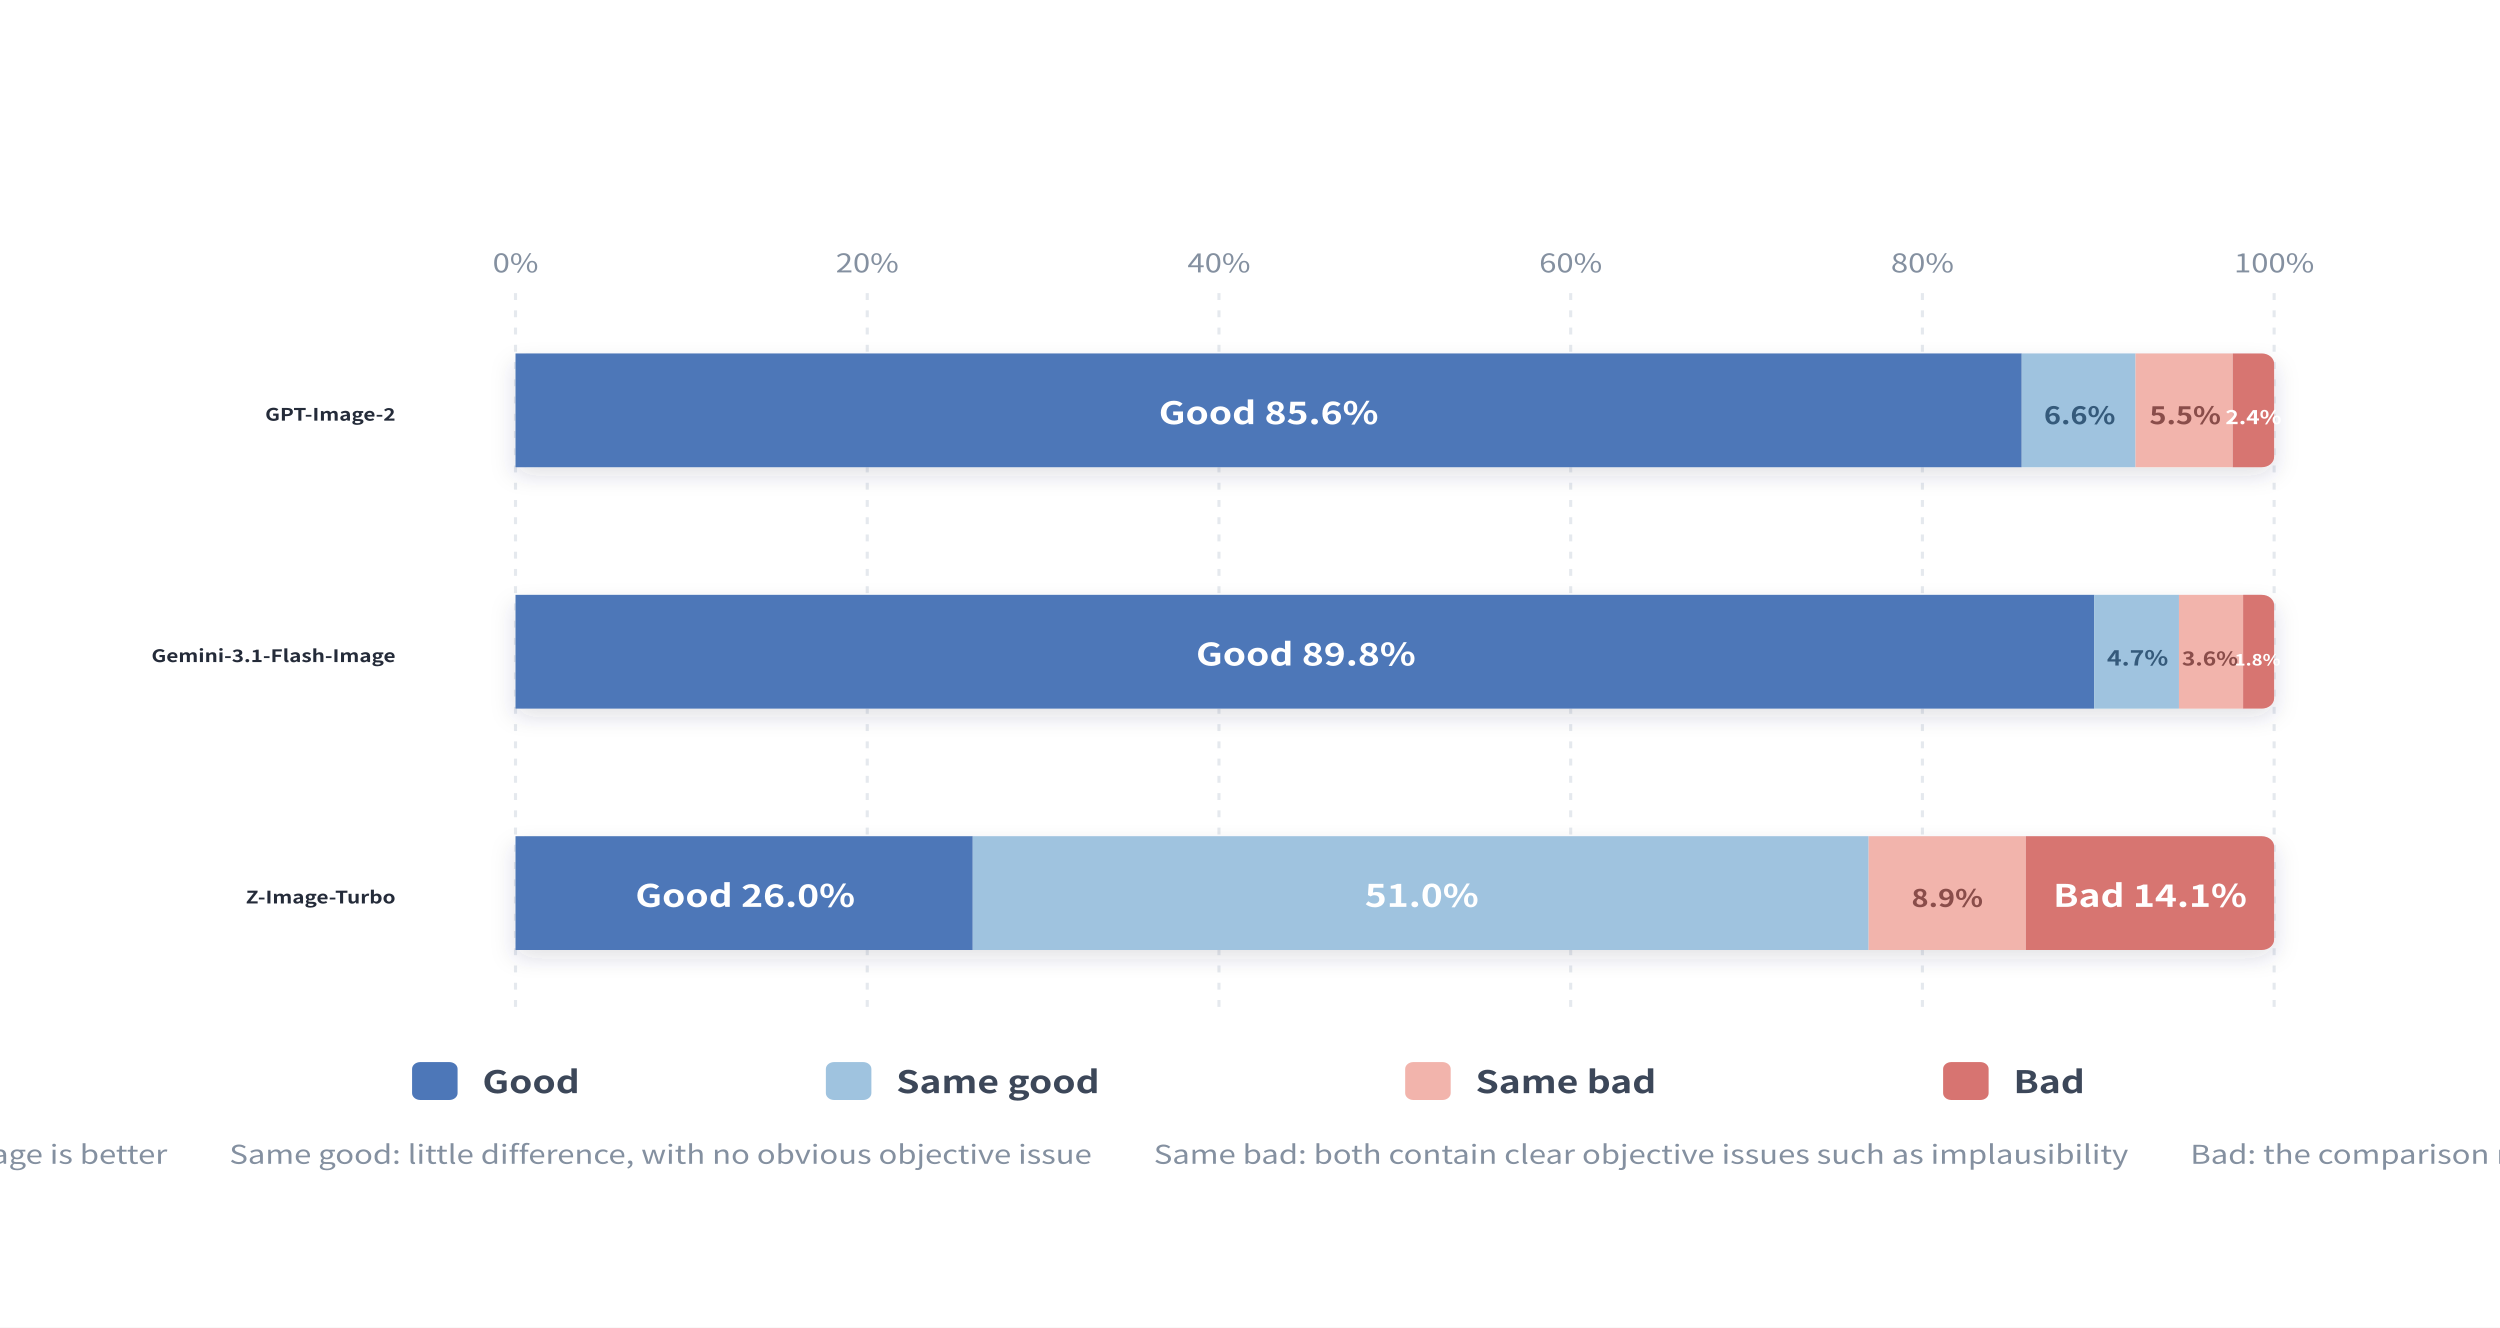
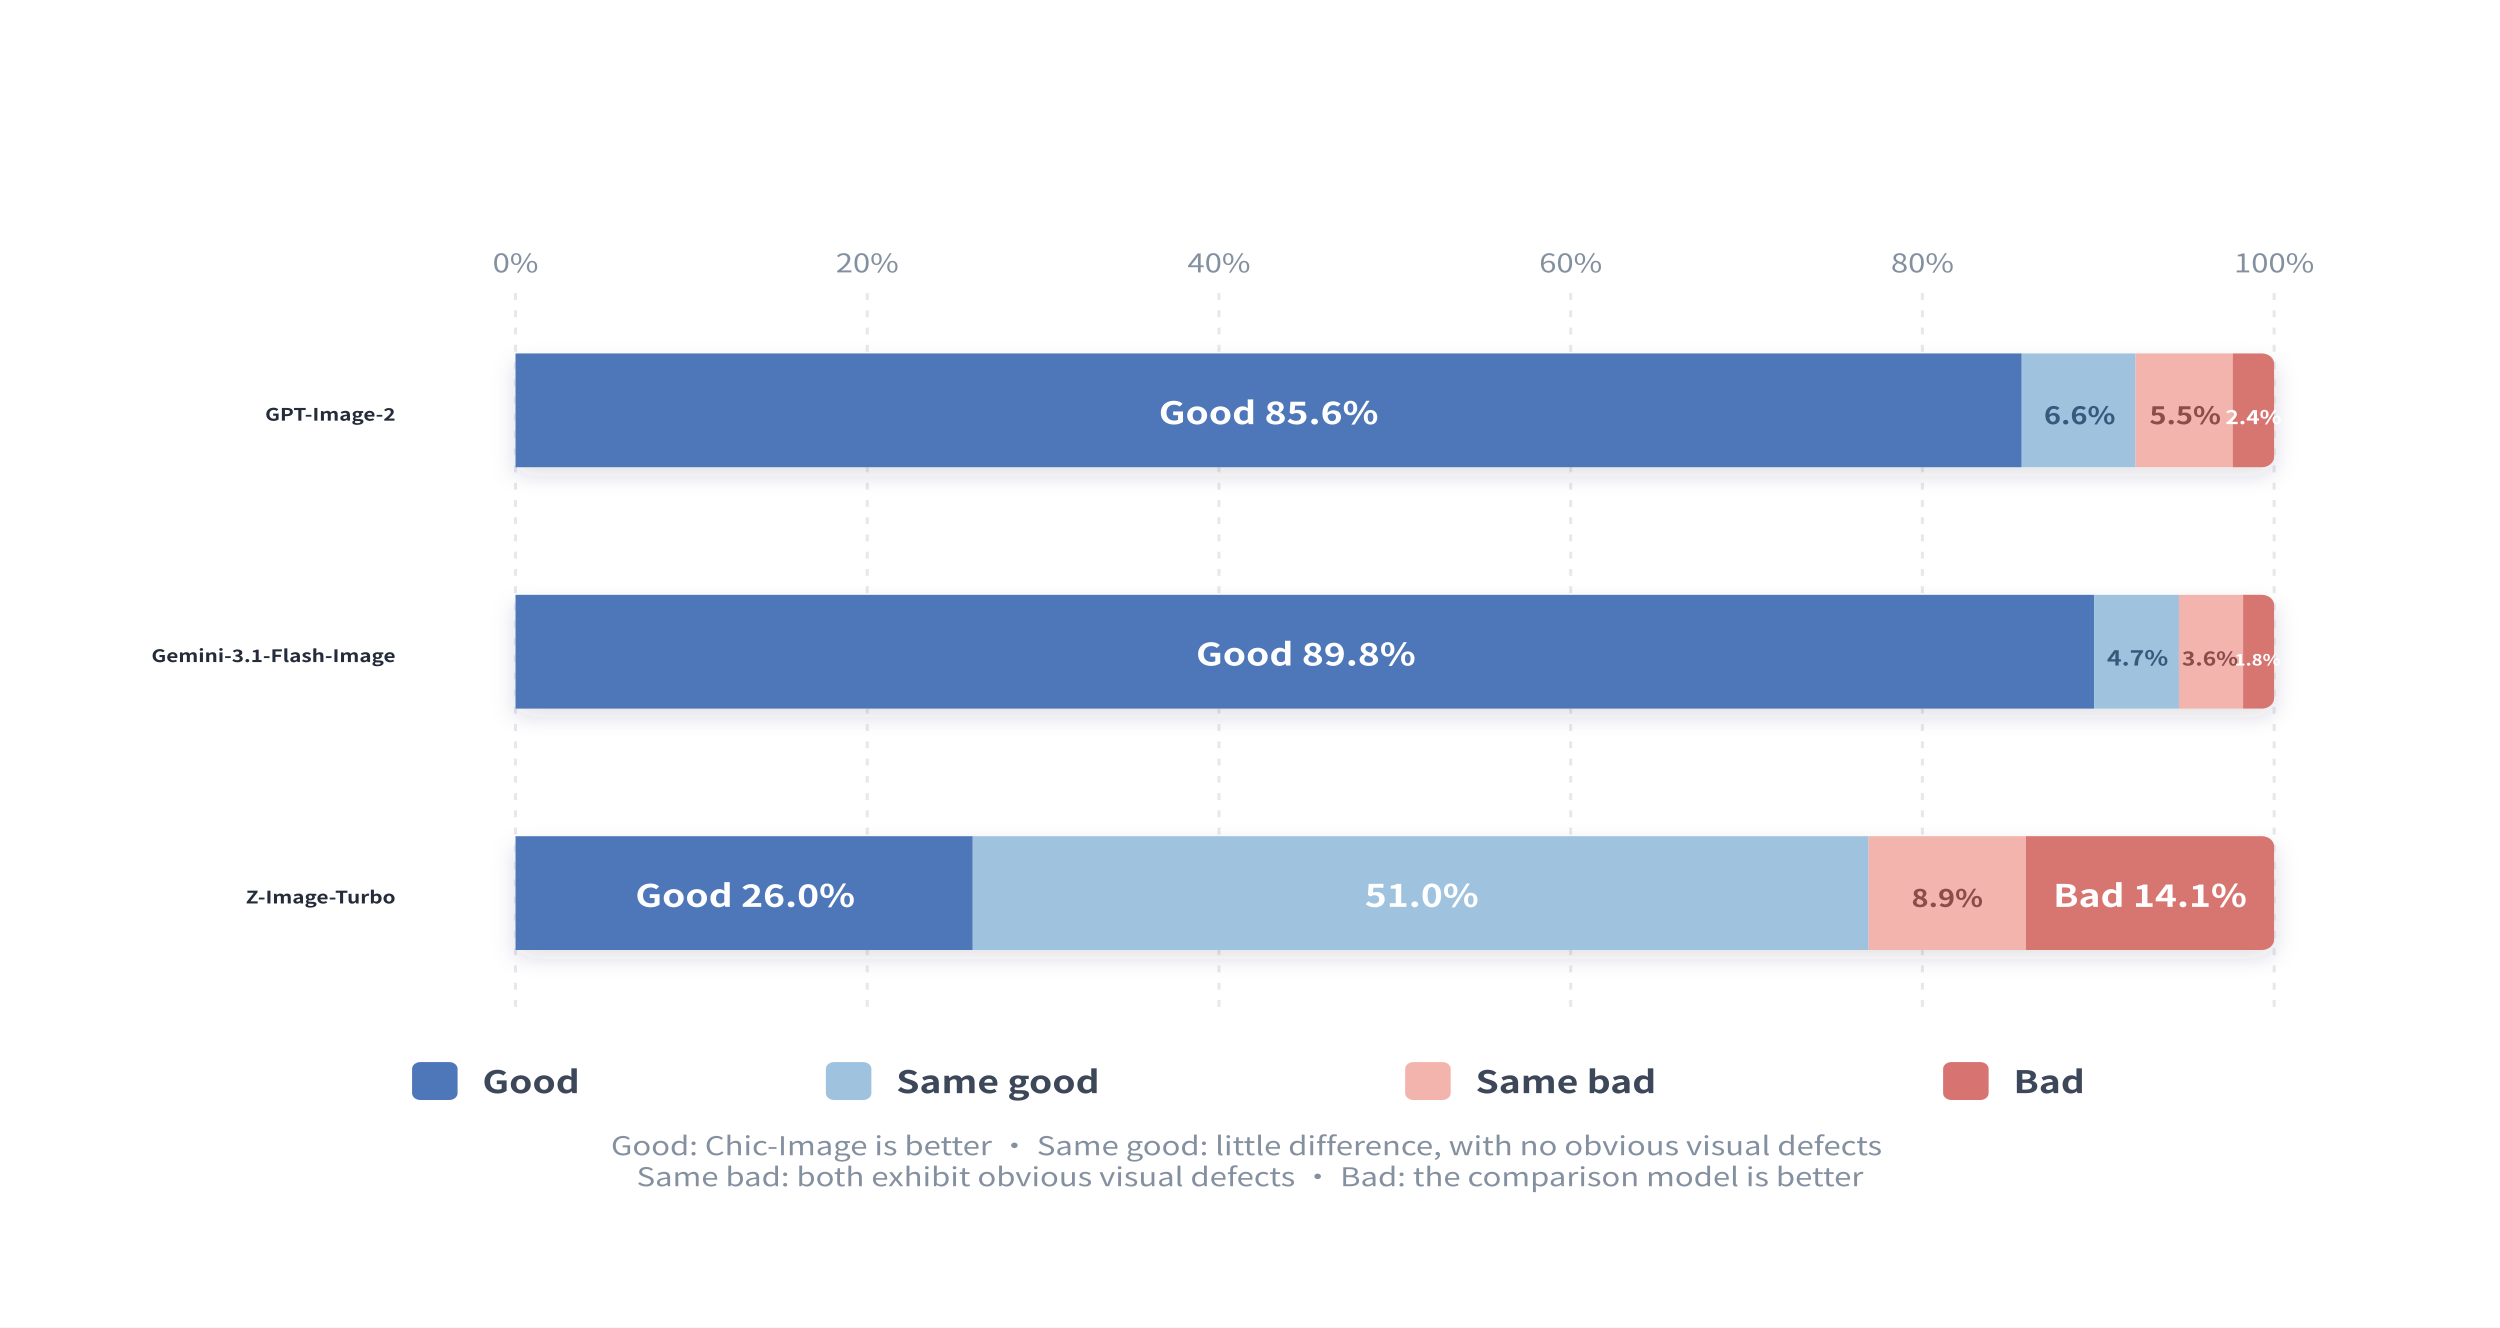
<svg xmlns="http://www.w3.org/2000/svg" width="1450" height="770" viewBox="25 0 1450 770" role="img" aria-labelledby="title desc">
  <defs>
    <style>
      .cn { font-family: "Noto Sans CJK SC", "Microsoft YaHei", sans-serif; }
      .label { font-size: 10px; font-weight: 700; fill: #242b39; }
      .axis { font-size: 15px; fill: #8490a0; }
      .legend { font-size: 18px; font-weight: 700; fill: #3c4759; }
      .value { font-size: 18px; font-weight: 800; fill: #fff; }
      .note { font-size: 15px; fill: #8490a0; }
    </style>
    <filter id="shadow" x="-5%" y="-40%" width="110%" height="180%">
      <feDropShadow dx="0" dy="5" stdDeviation="6" flood-color="#243550" flood-opacity=".14" />
    </filter>
  </defs>
  <rect width="1500" height="770" fill="#ffffff" />
  <g transform="translate(-150 0) scale(1.2 1)">
    <g class="cn">
      <g transform="translate(75 0)">
        <rect x="270" y="616" width="22" height="22" rx="4" fill="#4d77b8" />
        <text x="304" y="634" class="legend">Good</text>
        <rect x="470" y="616" width="22" height="22" rx="4" fill="#9fc3df" />
        <text x="504" y="634" class="legend">Same good</text>
        <rect x="750" y="616" width="22" height="22" rx="4" fill="#f2b4ac" />
        <text x="784" y="634" class="legend">Same bad</text>
        <rect x="1010" y="616" width="22" height="22" rx="4" fill="#d77471" />
        <text x="1044" y="634" class="legend">Bad</text>
      </g>
-       <text x="750" y="675" text-anchor="middle" class="note">Good: Chic-Image is better　　Same good: little difference, with no obvious objective issue　　Same bad: both contain clear objective issues such as implausibility　　Bad: the comparison model is better</text>
+       <text x="750" y="670" text-anchor="middle" class="note" font-size="12">
+         <tspan x="750" dy="0">Good: Chic-Image is better · Same good: little difference, with no obvious visual defects</tspan>
+         <tspan x="750" dy="18">Same bad: both exhibit obvious visual defects · Bad: the comparison model is better</tspan>
+       </text>
    </g>
    <g transform="translate(-85 0)">
      <g stroke="#e5e9ee" stroke-width="1.5" stroke-dasharray="4 6">
        <path d="M480 170 V590" />
        <path d="M650 170 V590" />
        <path d="M820 170 V590" />
        <path d="M990 170 V590" />
        <path d="M1160 170 V590" />
        <path d="M1330 170 V590" />
      </g>
      <g class="cn axis" text-anchor="middle">
        <text x="480" y="158">0%</text>
        <text x="650" y="158">20%</text>
        <text x="820" y="158">40%</text>
        <text x="990" y="158">60%</text>
        <text x="1160" y="158">80%</text>
        <text x="1330" y="158">100%</text>
      </g>
      <g class="cn">
        <text x="422" y="244" text-anchor="end" class="label">GPT-Image-2</text>
        <g filter="url(#shadow)">
          <rect x="480" y="205" width="850" height="66" rx="6" fill="#f0f2f5" />
          <path d="M480 205 H1208 V271 H480 Z" fill="#4d77b8" />
          <path d="M1208 205 H1263 V271 H1208 Z" fill="#9fc3df" />
          <path d="M1263 205 H1310 V271 H1263 Z" fill="#f2b4ac" />
          <path d="M1310 205 H1324 A6 6 0 0 1 1330 211 V265 A6 6 0 0 1 1324 271 H1310 Z" fill="#d77471" />
        </g>
        <text x="844" y="246" text-anchor="middle" class="value">Good 85.6%</text>
        <text x="1236" y="246" text-anchor="middle" font-size="14" font-weight="800" fill="#355a7b">6.6%</text>
        <text x="1287" y="246" text-anchor="middle" font-size="14" font-weight="800" fill="#8a4d4a">5.5%</text>
        <text x="1320" y="246" text-anchor="middle" font-size="11" font-weight="800" fill="#fff">2.4%</text>
      </g>
      <g class="cn">
        <text x="422" y="384" text-anchor="end" class="label">Gemini-3.1-Flash-Image</text>
        <g filter="url(#shadow)">
          <rect x="480" y="345" width="850" height="66" rx="6" fill="#f0f2f5" />
          <path d="M480 345 H1243 V411 H480 Z" fill="#4d77b8" />
          <path d="M1243 345 H1284 V411 H1243 Z" fill="#9fc3df" />
          <path d="M1284 345 H1315 V411 H1284 Z" fill="#f2b4ac" />
          <path d="M1315 345 H1324 A6 6 0 0 1 1330 351 V405 A6 6 0 0 1 1324 411 H1315 Z" fill="#d77471" />
        </g>
        <text x="862" y="386" text-anchor="middle" class="value">Good 89.8%</text>
        <text x="1264" y="386" text-anchor="middle" font-size="12" font-weight="800" fill="#355a7b">4.7%</text>
        <text x="1299" y="386" text-anchor="middle" font-size="11" font-weight="800" fill="#8a4d4a">3.6%</text>
        <text x="1322" y="386" text-anchor="middle" font-size="9" font-weight="800" fill="#fff">1.8%</text>
      </g>
      <g class="cn">
        <text x="422" y="524" text-anchor="end" class="label">Z-Image-Turbo</text>
        <g filter="url(#shadow)">
          <rect x="480" y="485" width="850" height="66" rx="6" fill="#f0f2f5" />
          <path d="M480 485 H701 V551 H480 Z" fill="#4d77b8" />
          <path d="M701 485 H1134 V551 H701 Z" fill="#9fc3df" />
          <path d="M1134 485 H1210 V551 H1134 Z" fill="#f2b4ac" />
          <path d="M1210 485 H1324 A6 6 0 0 1 1330 491 V545 A6 6 0 0 1 1324 551 H1210 Z" fill="#d77471" />
        </g>
        <text x="591" y="526" text-anchor="middle" class="value">Good 26.0%</text>
        <text x="918" y="526" text-anchor="middle" class="value" fill="#355a7b">51.0%</text>
        <text x="1172" y="526" text-anchor="middle" font-size="14" font-weight="800" fill="#8a4d4a">8.9%</text>
        <text x="1270" y="526" text-anchor="middle" class="value">Bad 14.1%</text>
      </g>
    </g>
  </g>
</svg>
